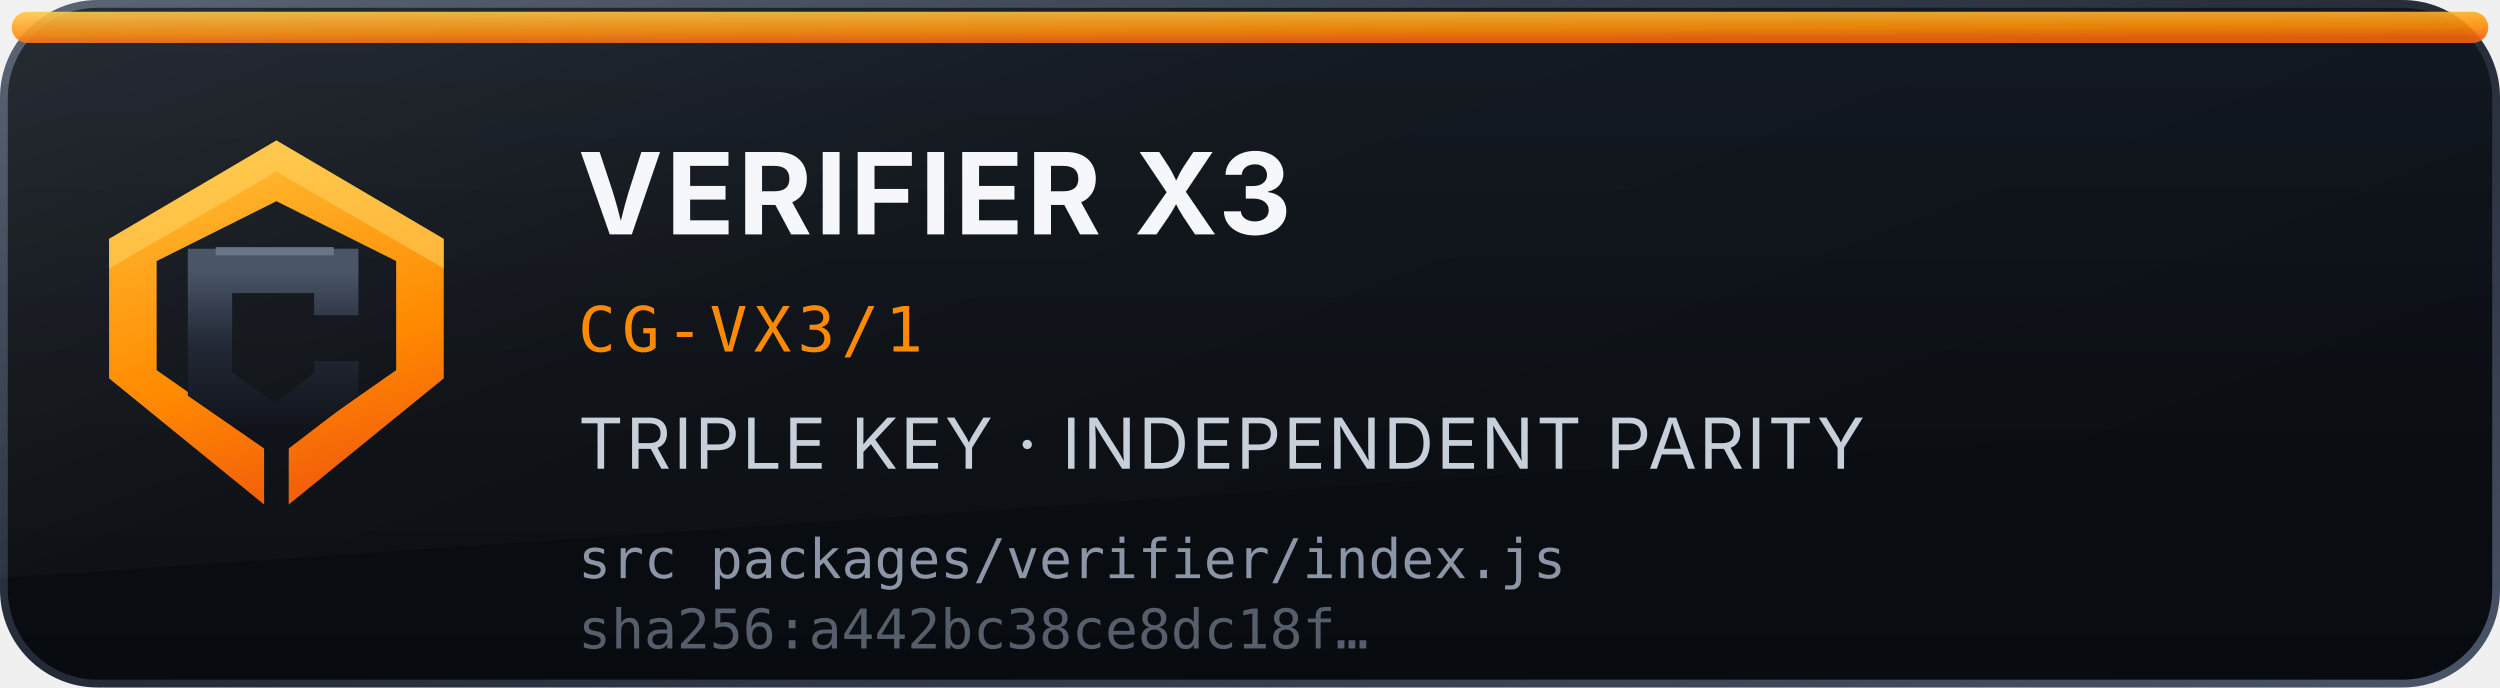
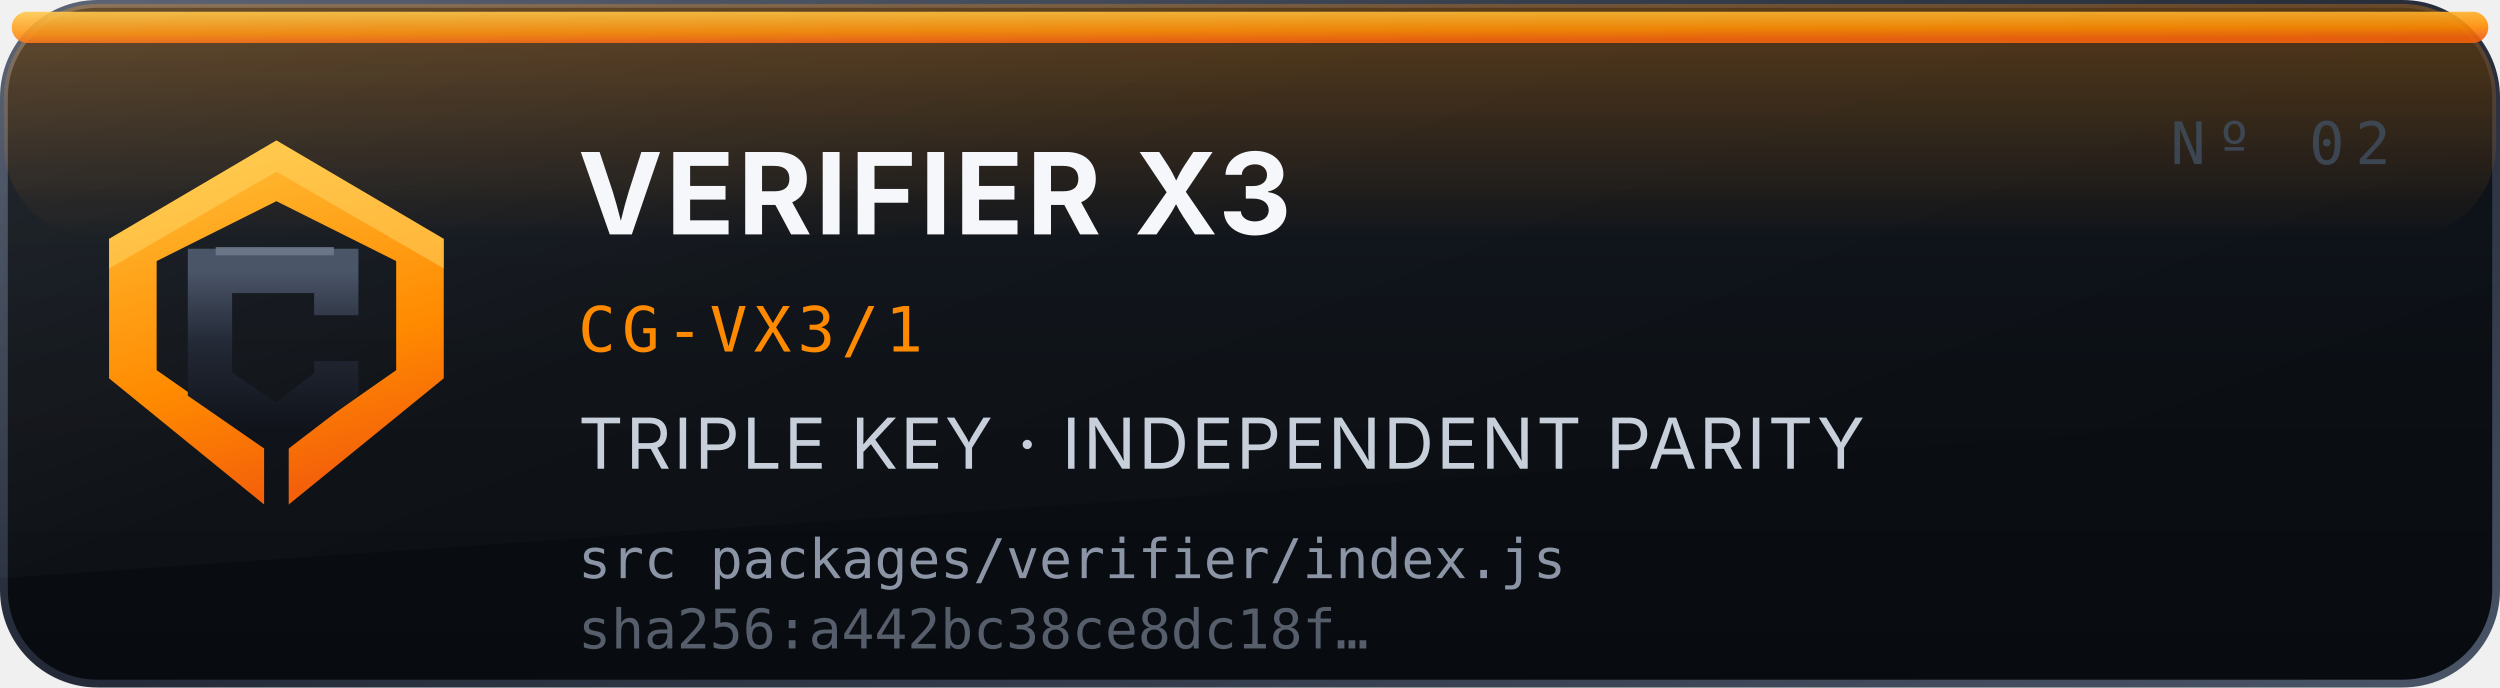
<svg xmlns="http://www.w3.org/2000/svg" viewBox="0 0 320 88" width="320" height="88" role="img" aria-label="CoreGuard VERIFIER X3 — CG-VX3/1">
  <defs>
    <linearGradient id="plateverifierx3" x1="0" y1="0" x2="0" y2="1">
      <stop offset="0" stop-color="#10161F" />
      <stop offset="0.55" stop-color="#0B0F14" />
      <stop offset="1" stop-color="#080B10" />
+     </linearGradient>
+     <linearGradient id="haloverifierx3" x1="0" y1="0" x2="0" y2="1">
+       <stop offset="0" stop-color="#FF8A00" stop-opacity="0.30" />
+       <stop offset="1" stop-color="#FF8A00" stop-opacity="0" />
    </linearGradient>
    <linearGradient id="shieldverifierx3" x1="0" y1="0" x2="0.25" y2="1">
      <stop offset="0" stop-color="#FFC53D" />
      <stop offset="0.38" stop-color="#FFA31A" />
      <stop offset="0.68" stop-color="#FF8A00" />
      <stop offset="1" stop-color="#F4610A" />
    </linearGradient>
    <linearGradient id="steelverifierx3" x1="0" y1="0" x2="0" y2="1">
      <stop offset="0" stop-color="#4A5568" />
      <stop offset="0.45" stop-color="#232936" />
      <stop offset="1" stop-color="#10131A" />
    </linearGradient>
    <linearGradient id="sheenverifierx3" x1="0" y1="0" x2="1" y2="0.6">
      <stop offset="0" stop-color="#FFFFFF" stop-opacity="0.10" />
      <stop offset="0.45" stop-color="#FFFFFF" stop-opacity="0.02" />
      <stop offset="1" stop-color="#FFFFFF" stop-opacity="0" />
    </linearGradient>
    <linearGradient id="edgeverifierx3" x1="0" y1="0" x2="1" y2="1">
      <stop offset="0" stop-color="#4A5568" />
      <stop offset="0.5" stop-color="#232936" />
      <stop offset="1" stop-color="#4A5568" />
    </linearGradient>
  </defs>
  <rect x="0.5" y="0.5" width="319" height="87" rx="12" fill="url(#plateverifierx3)" />
  <rect x="0.5" y="0.5" width="319" height="87" rx="12" fill="none" stroke="url(#edgeverifierx3)" stroke-width="1" />
+   <rect x="0.5" y="0.5" width="319" height="30" rx="12" fill="url(#haloverifierx3)" />
  <rect x="1.5" y="1.5" width="317" height="4" rx="2" fill="url(#shieldverifierx3)" fill-opacity="0.9" />
  <path d="M0 0 H320 V52 L0 74 Z" fill="url(#sheenverifierx3)" />
  <mask id="slitverifierx3">
    <rect width="512" height="512" fill="#fff" />
    <rect x="241" y="374" width="30" height="140" fill="#000" />
  </mask>
  <g transform="translate(8.5 16.3) scale(0.105)">
    <path fill="url(#shieldverifierx3)" fill-rule="evenodd" mask="url(#slitverifierx3)" d="M256 16 L460 136 L460 306 L256 472 L52 306 L52 136 Z M256 90 L402 163 L402 296 L256 398 L110 296 L110 163 Z" />
    <path fill="#FFD867" opacity="0.5" mask="url(#slitverifierx3)" d="M256 16 L460 136 L460 172 L256 54 L52 172 L52 136 Z" />
    <g fill="none" stroke="url(#steelverifierx3)" stroke-width="54" stroke-linecap="butt" stroke-linejoin="miter">
      <path d="M329 285 L329 313 L256 369 L175 313 L175 175 L329 175 L329 229" />
      <path d="M226 285 L329 285" />
    </g>
    <path fill="none" stroke="#6E7A8C" stroke-width="10" opacity="0.9" d="M326 151 L182 151" />
  </g>
+   <text x="306" y="21" text-anchor="end" font-family="'JetBrains Mono', 'Cascadia Code', Consolas, monospace" font-size="7.5" letter-spacing="1.4" fill="#3E4A59" opacity="0.9">Nº 02</text>
  <text x="74" y="30" font-family="Inter, 'Segoe UI', system-ui, sans-serif" font-size="14.5" font-weight="700" letter-spacing="0.4" fill="#F5F7FA">VERIFIER X3</text>
  <text x="74" y="45" font-family="'JetBrains Mono', 'Cascadia Code', Consolas, monospace" font-size="8" fill="#FF8A00" letter-spacing="0.8">CG-VX3/1</text>
  <text x="74" y="60" font-family="Inter, 'Segoe UI', system-ui, sans-serif" font-size="9" fill="#C6CFDA" letter-spacing="0.3">TRIPLE KEY · INDEPENDENT PARITY</text>
  <text x="74" y="74" font-family="'JetBrains Mono', 'Cascadia Code', Consolas, monospace" font-size="7" fill="#8B95A6">src packages/verifier/index.js</text>
  <text x="74" y="83" font-family="'JetBrains Mono', 'Cascadia Code', Consolas, monospace" font-size="7" fill="#565E6B">sha256:a442bc38ce8dc18f…</text>
</svg>
